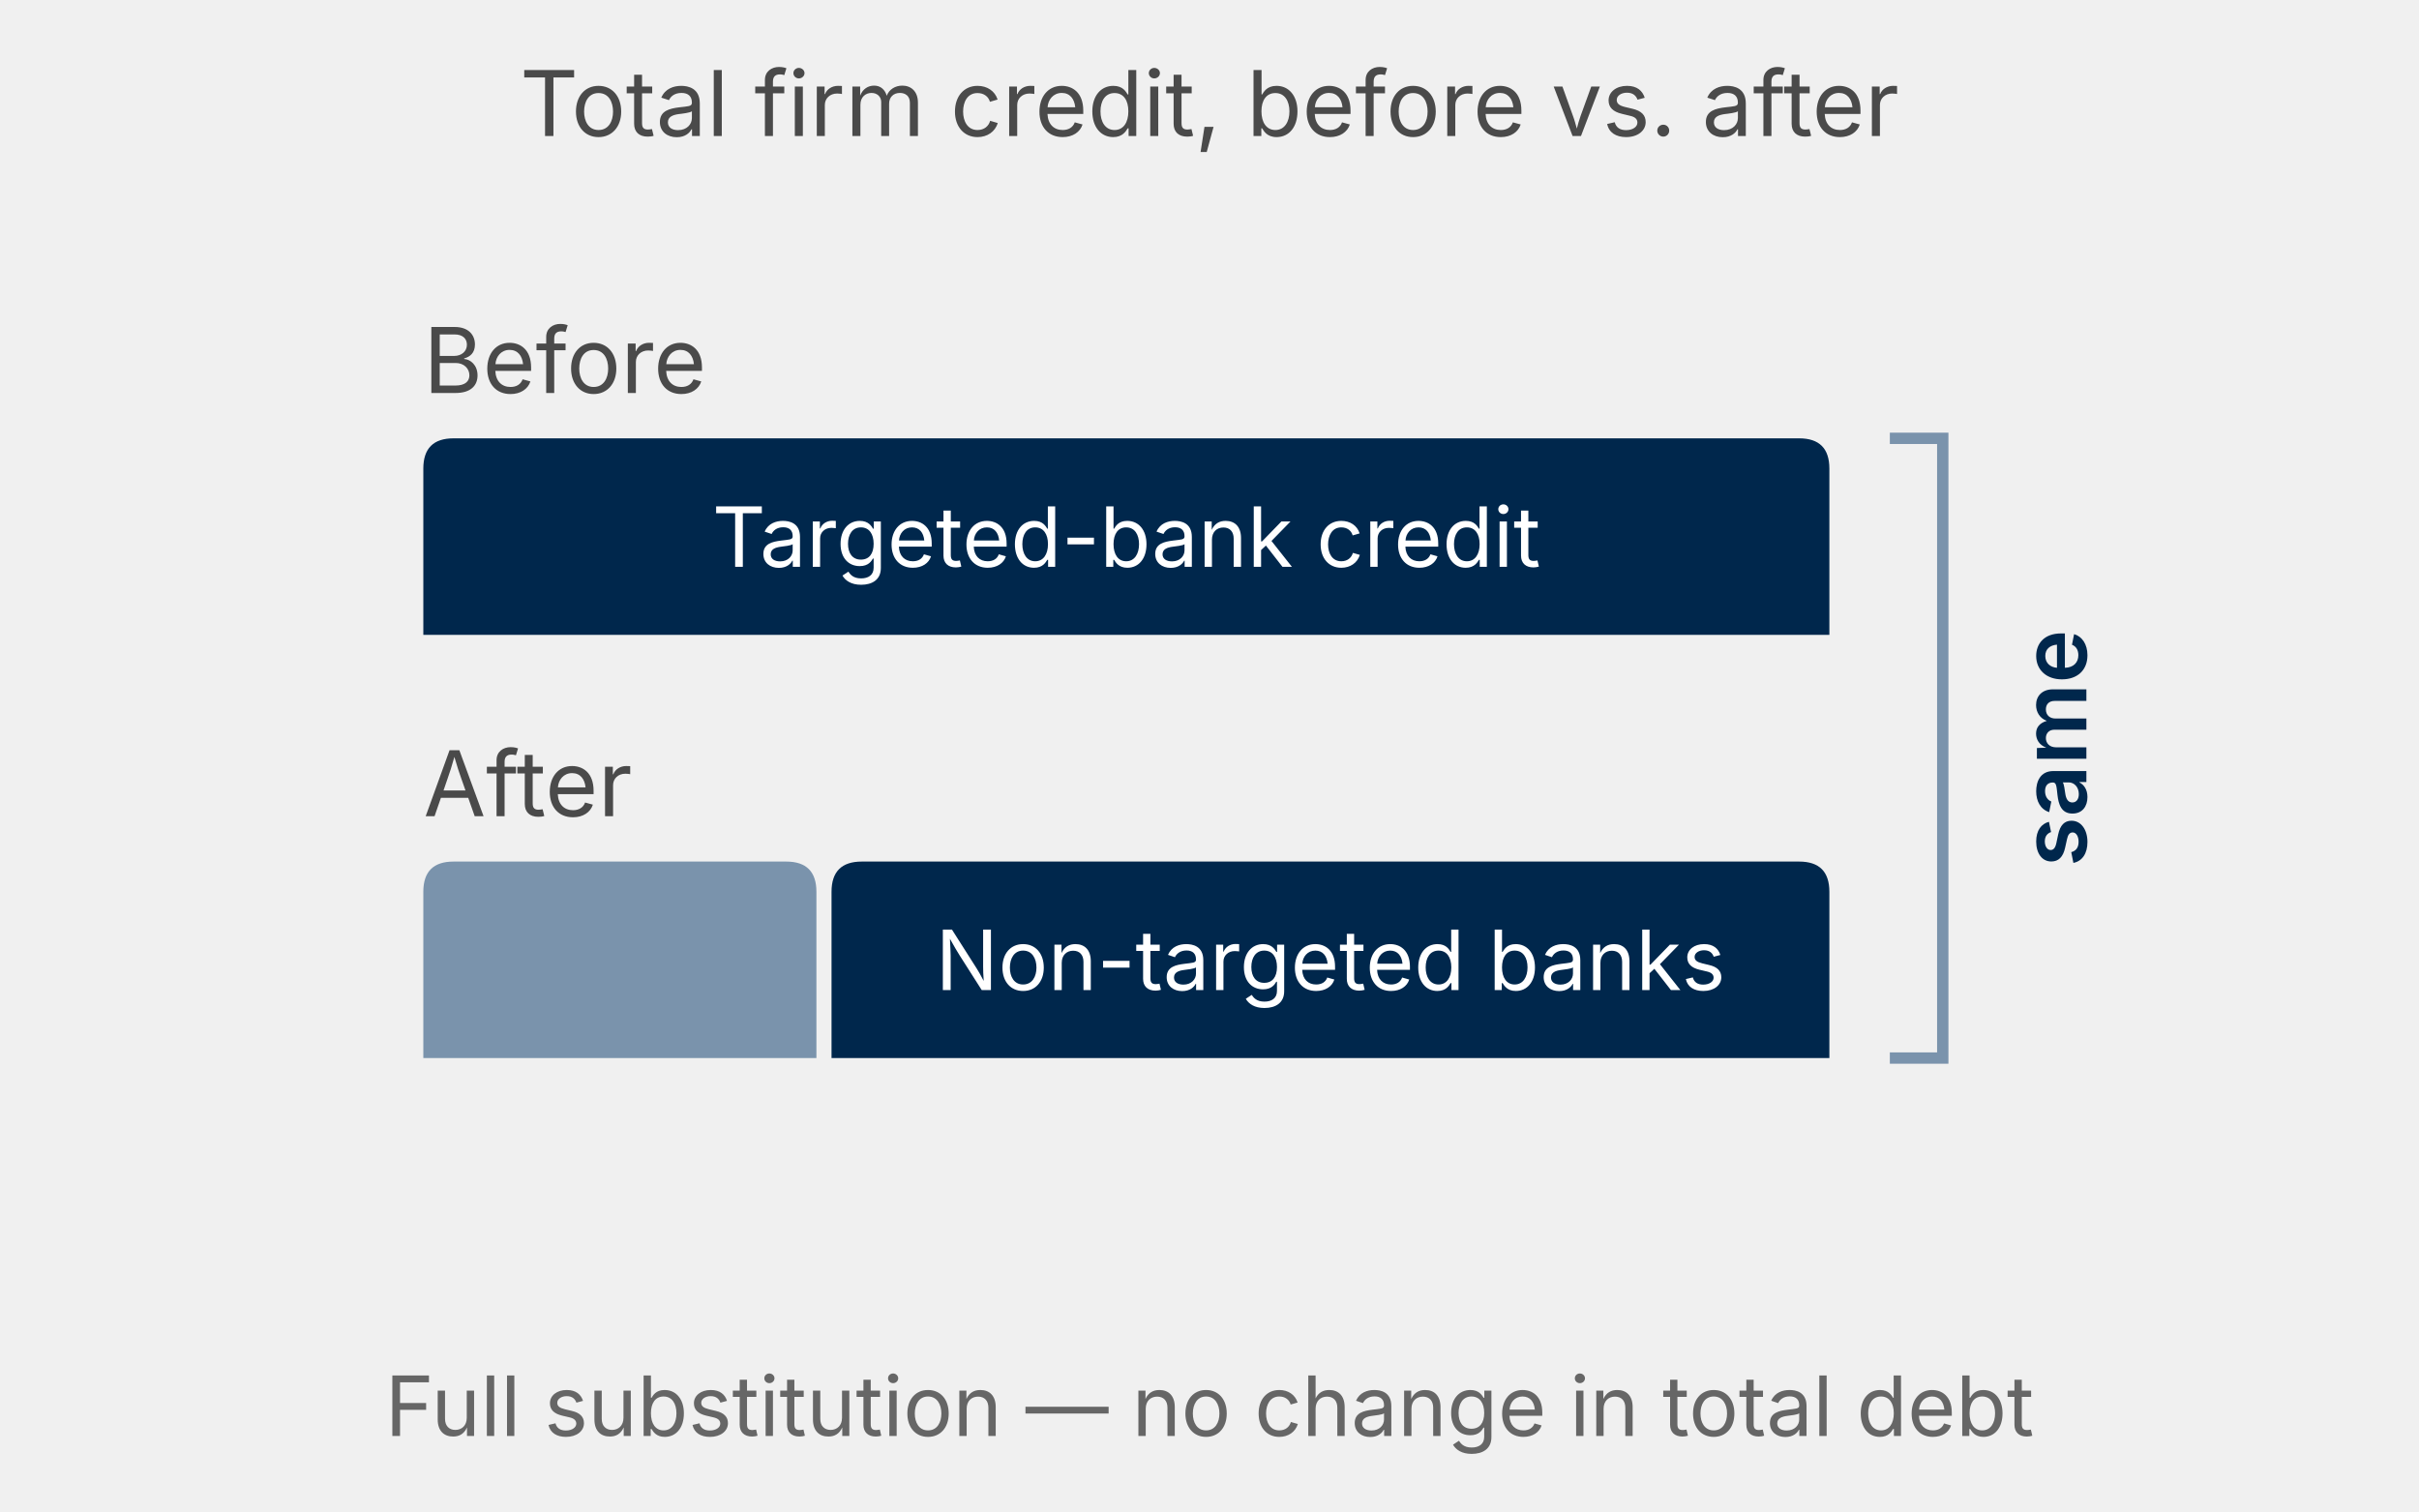
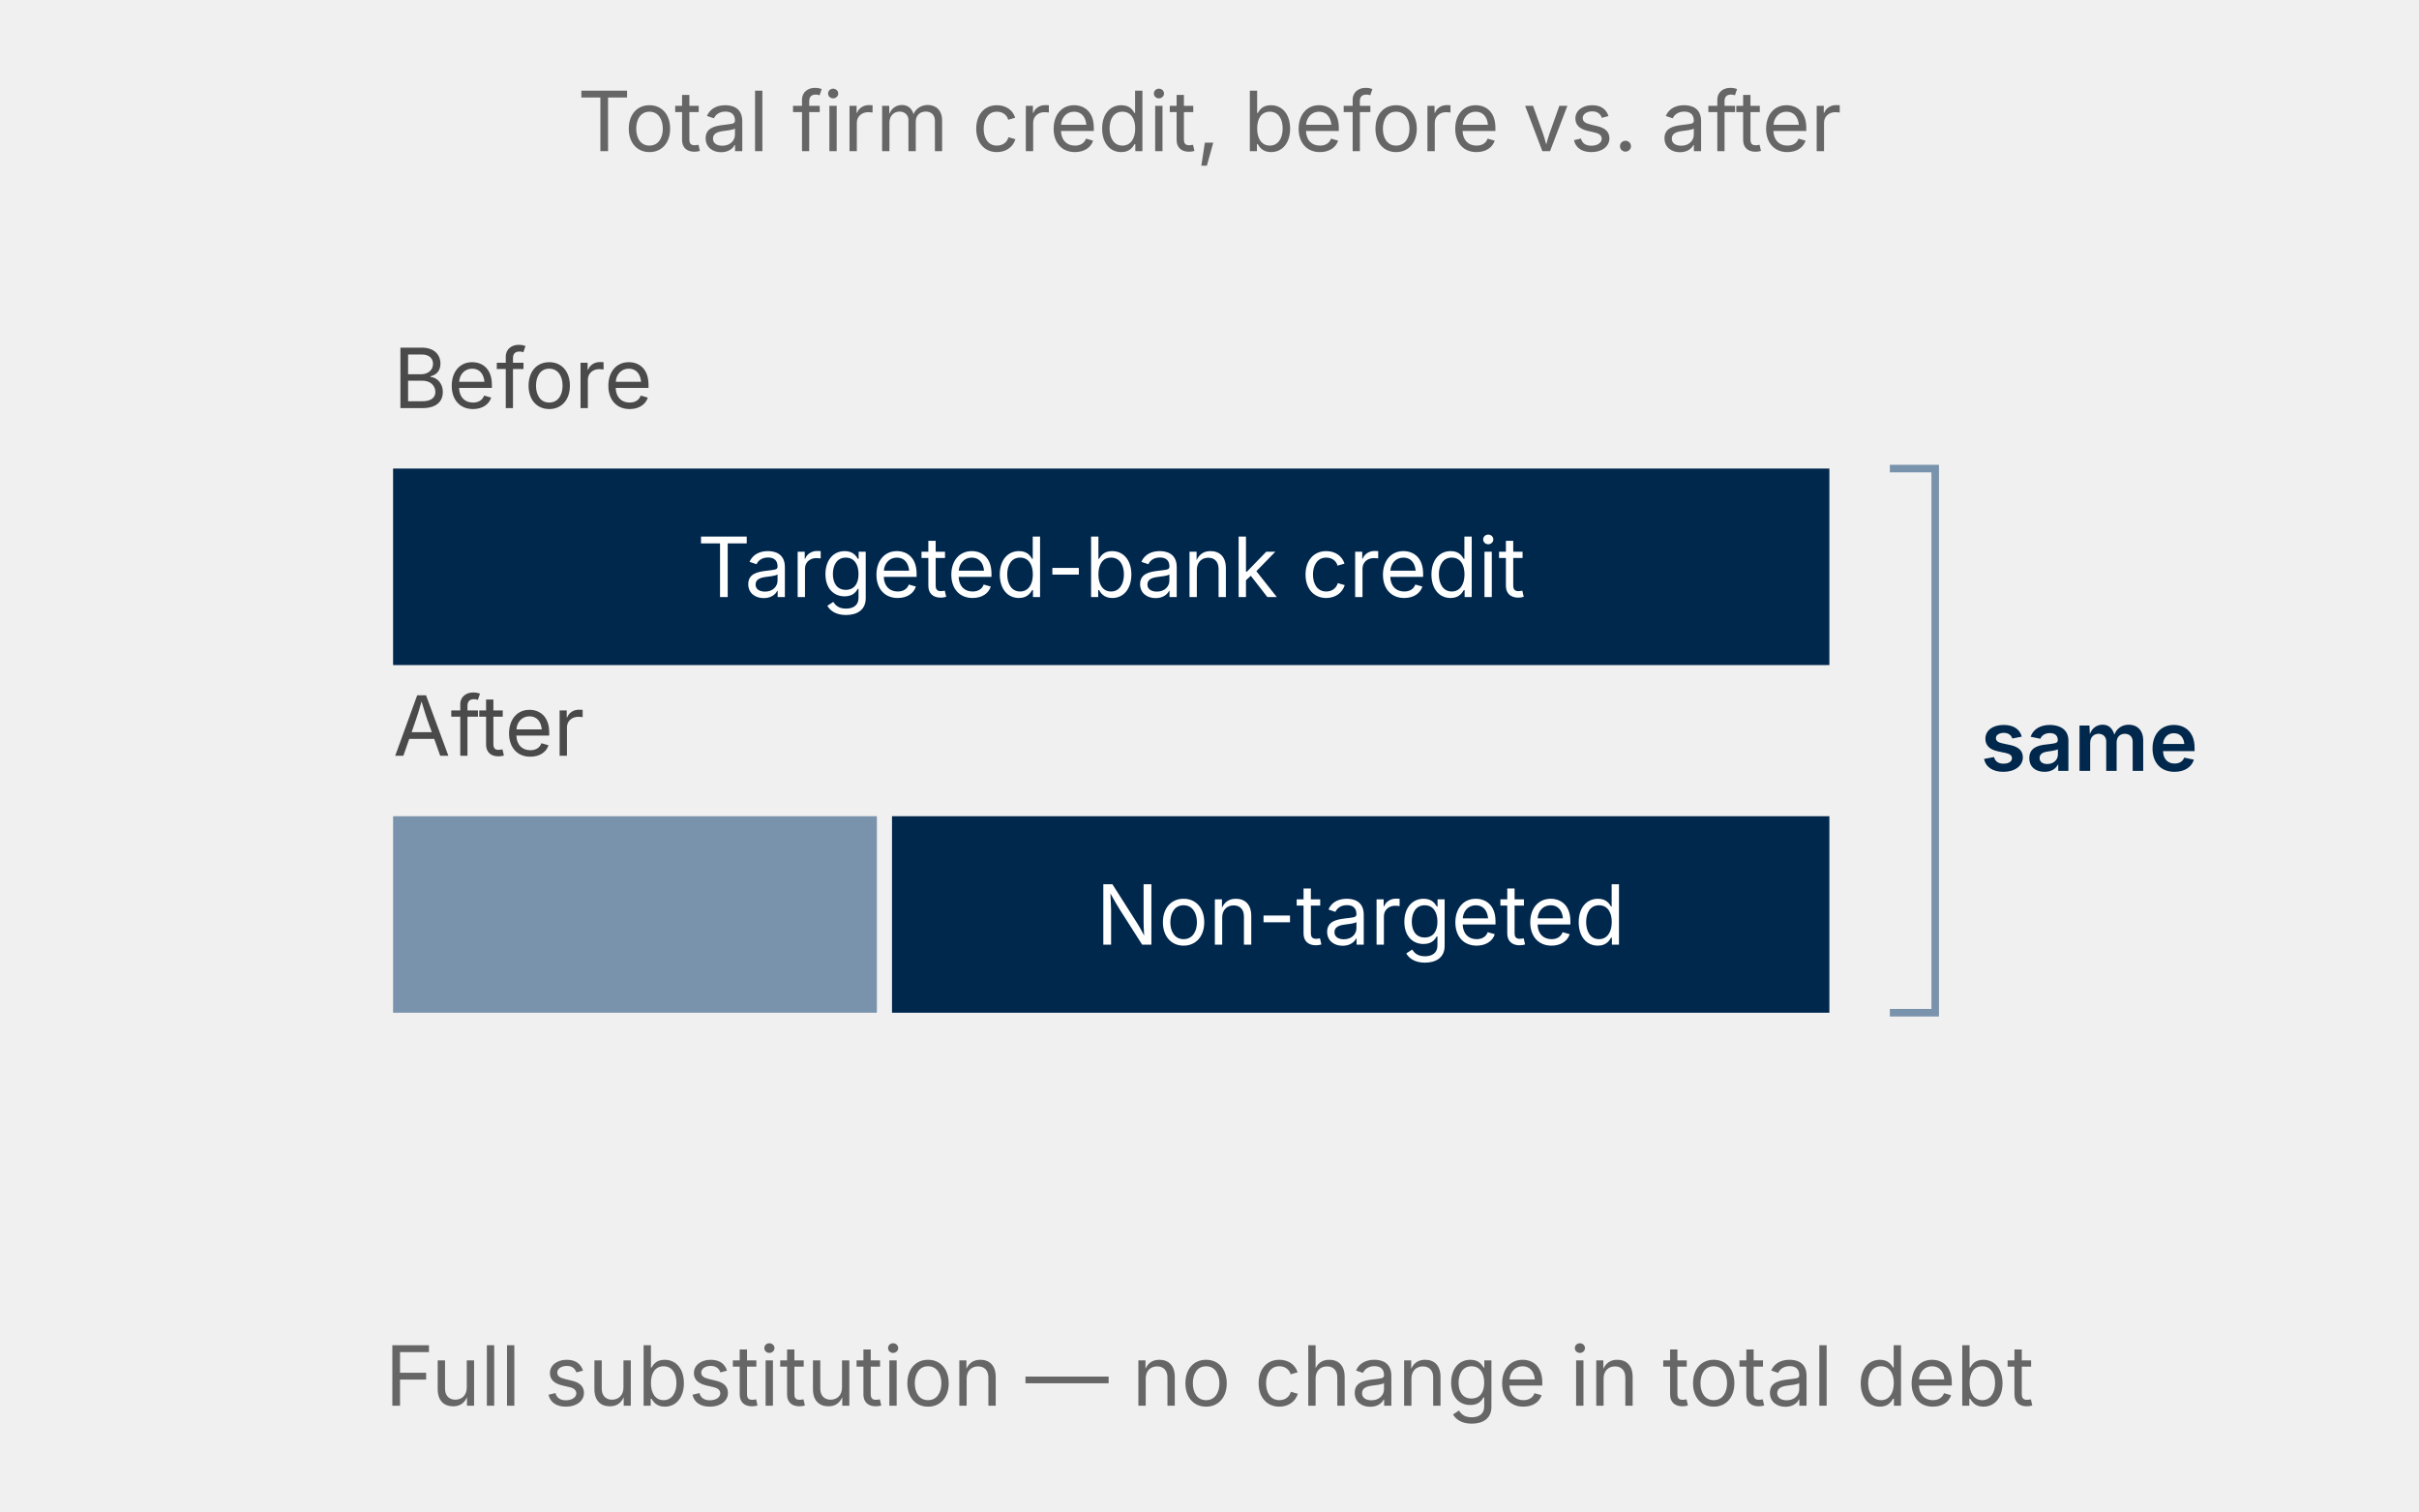
<svg xmlns="http://www.w3.org/2000/svg" viewBox="0 0 320 200" font-family="Inter, -apple-system, system-ui, sans-serif">
-   <text x="160" y="18" text-anchor="middle" font-size="12" fill="#4a4a4a">Total firm credit, before vs. after</text>
-   <text x="56" y="52" font-size="12" fill="#4a4a4a">Before</text>
-   <path d="M56 84 L56 62 Q56 58 60 58 L238 58 Q242 58 242 62 L242 84 Z" fill="#00274C" />
-   <text x="149" y="75" text-anchor="middle" font-size="11" fill="#ffffff">Targeted-bank credit</text>
-   <text x="56" y="108" font-size="12" fill="#4a4a4a">After</text>
-   <path d="M56 140 L56 118 Q56 114 60 114 L104 114 Q108 114 108 118 L108 140 Z" fill="#7A93AC" />
-   <path d="M110 140 L110 118 Q110 114 114 114 L238 114 Q242 114 242 118 L242 140 Z" fill="#00274C" />
-   <text x="176" y="131" text-anchor="middle" font-size="11" fill="#ffffff">Non-targeted banks</text>
-   <path d="M250 58 L257 58 L257 140 L250 140" fill="none" stroke="#7A93AC" stroke-width="1.5" />
-   <text x="272" y="103" text-anchor="middle" font-size="12" font-weight="600" fill="#00274C" transform="rotate(-90 272 99)">same</text>
-   <text x="160" y="190" text-anchor="middle" font-size="11" fill="#666666">Full substitution — no change in total debt</text>
+   <text x="160.0" y="20" text-anchor="middle" font-size="11" fill="#666666">Total firm credit, before vs. after</text>
+   <text x="52" y="54" font-size="11" fill="#4a4a4a">Before</text>
+   <path d="M52 88 L52 62 Q52 62 52 62 L242 62 Q242 62 242 62 L242 88 Z" fill="#00274C" />
+   <text x="147.0" y="79" text-anchor="middle" font-size="11" fill="#ffffff">Targeted-bank credit</text>
+   <text x="52" y="100" font-size="11" fill="#4a4a4a">After</text>
+   <path d="M52 134 L52 108 Q52 108 52 108 L116 108 Q116 108 116 108 L116 134 Z" fill="#7A93AC" />
+   <path d="M118 134 L118 108 Q118 108 118 108 L242 108 Q242 108 242 108 L242 134 Z" fill="#00274C" />
+   <text x="180.0" y="125" text-anchor="middle" font-size="11" fill="#ffffff">Non-targeted</text>
+   <path d="M250 62 L256 62 L256 134 L250 134" fill="none" stroke="#7A93AC" stroke-width="1" />
+   <text x="262" y="102.0" font-size="11" font-weight="600" fill="#00274C">same</text>
+   <text x="160.0" y="186" text-anchor="middle" font-size="11" fill="#666666">Full substitution — no change in total debt</text>
</svg>
